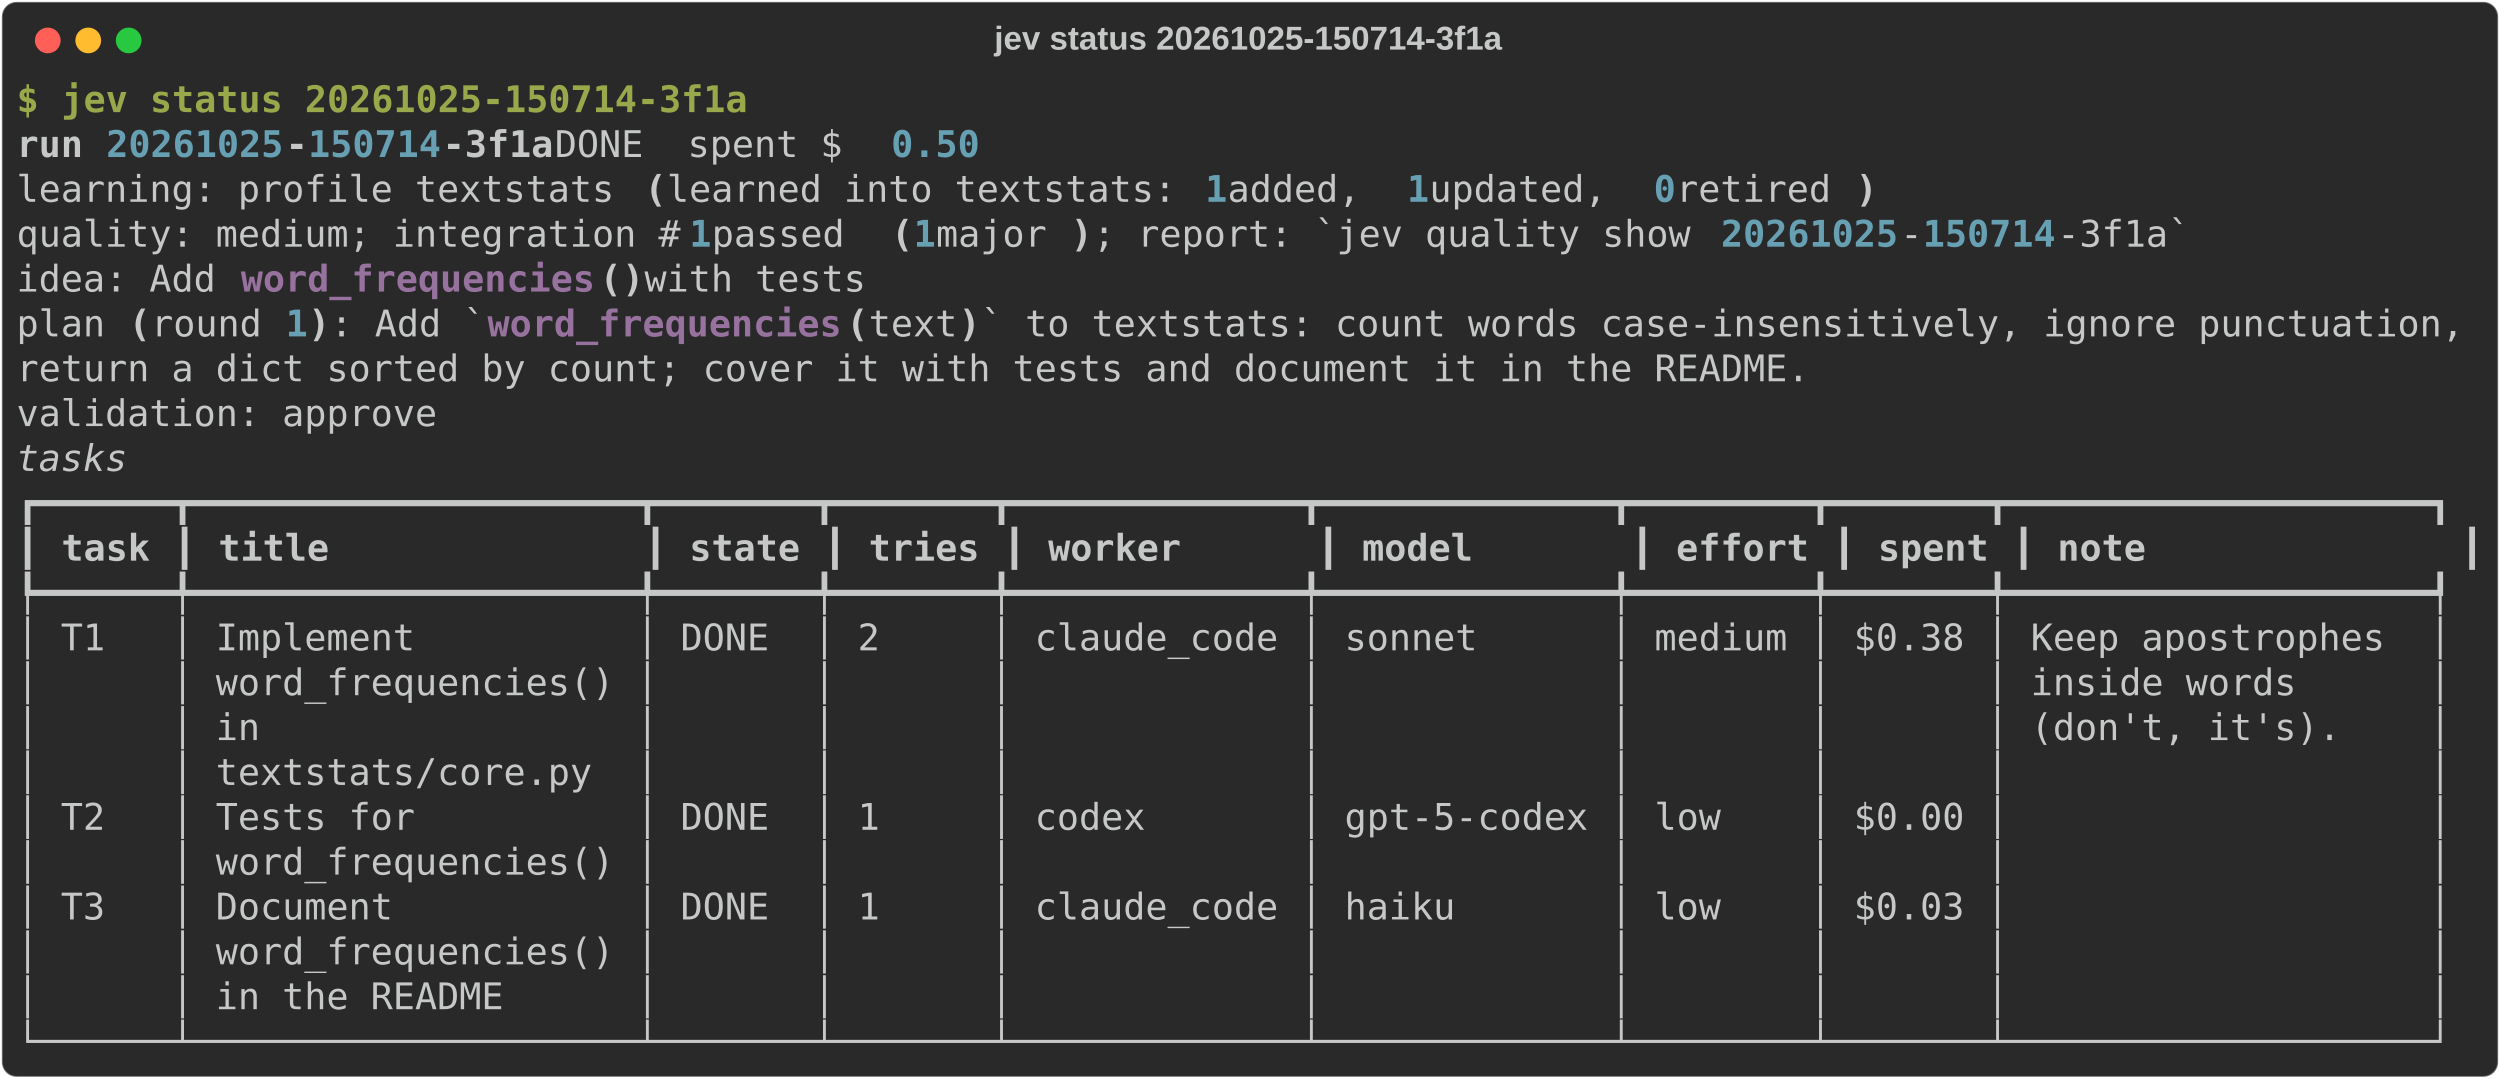
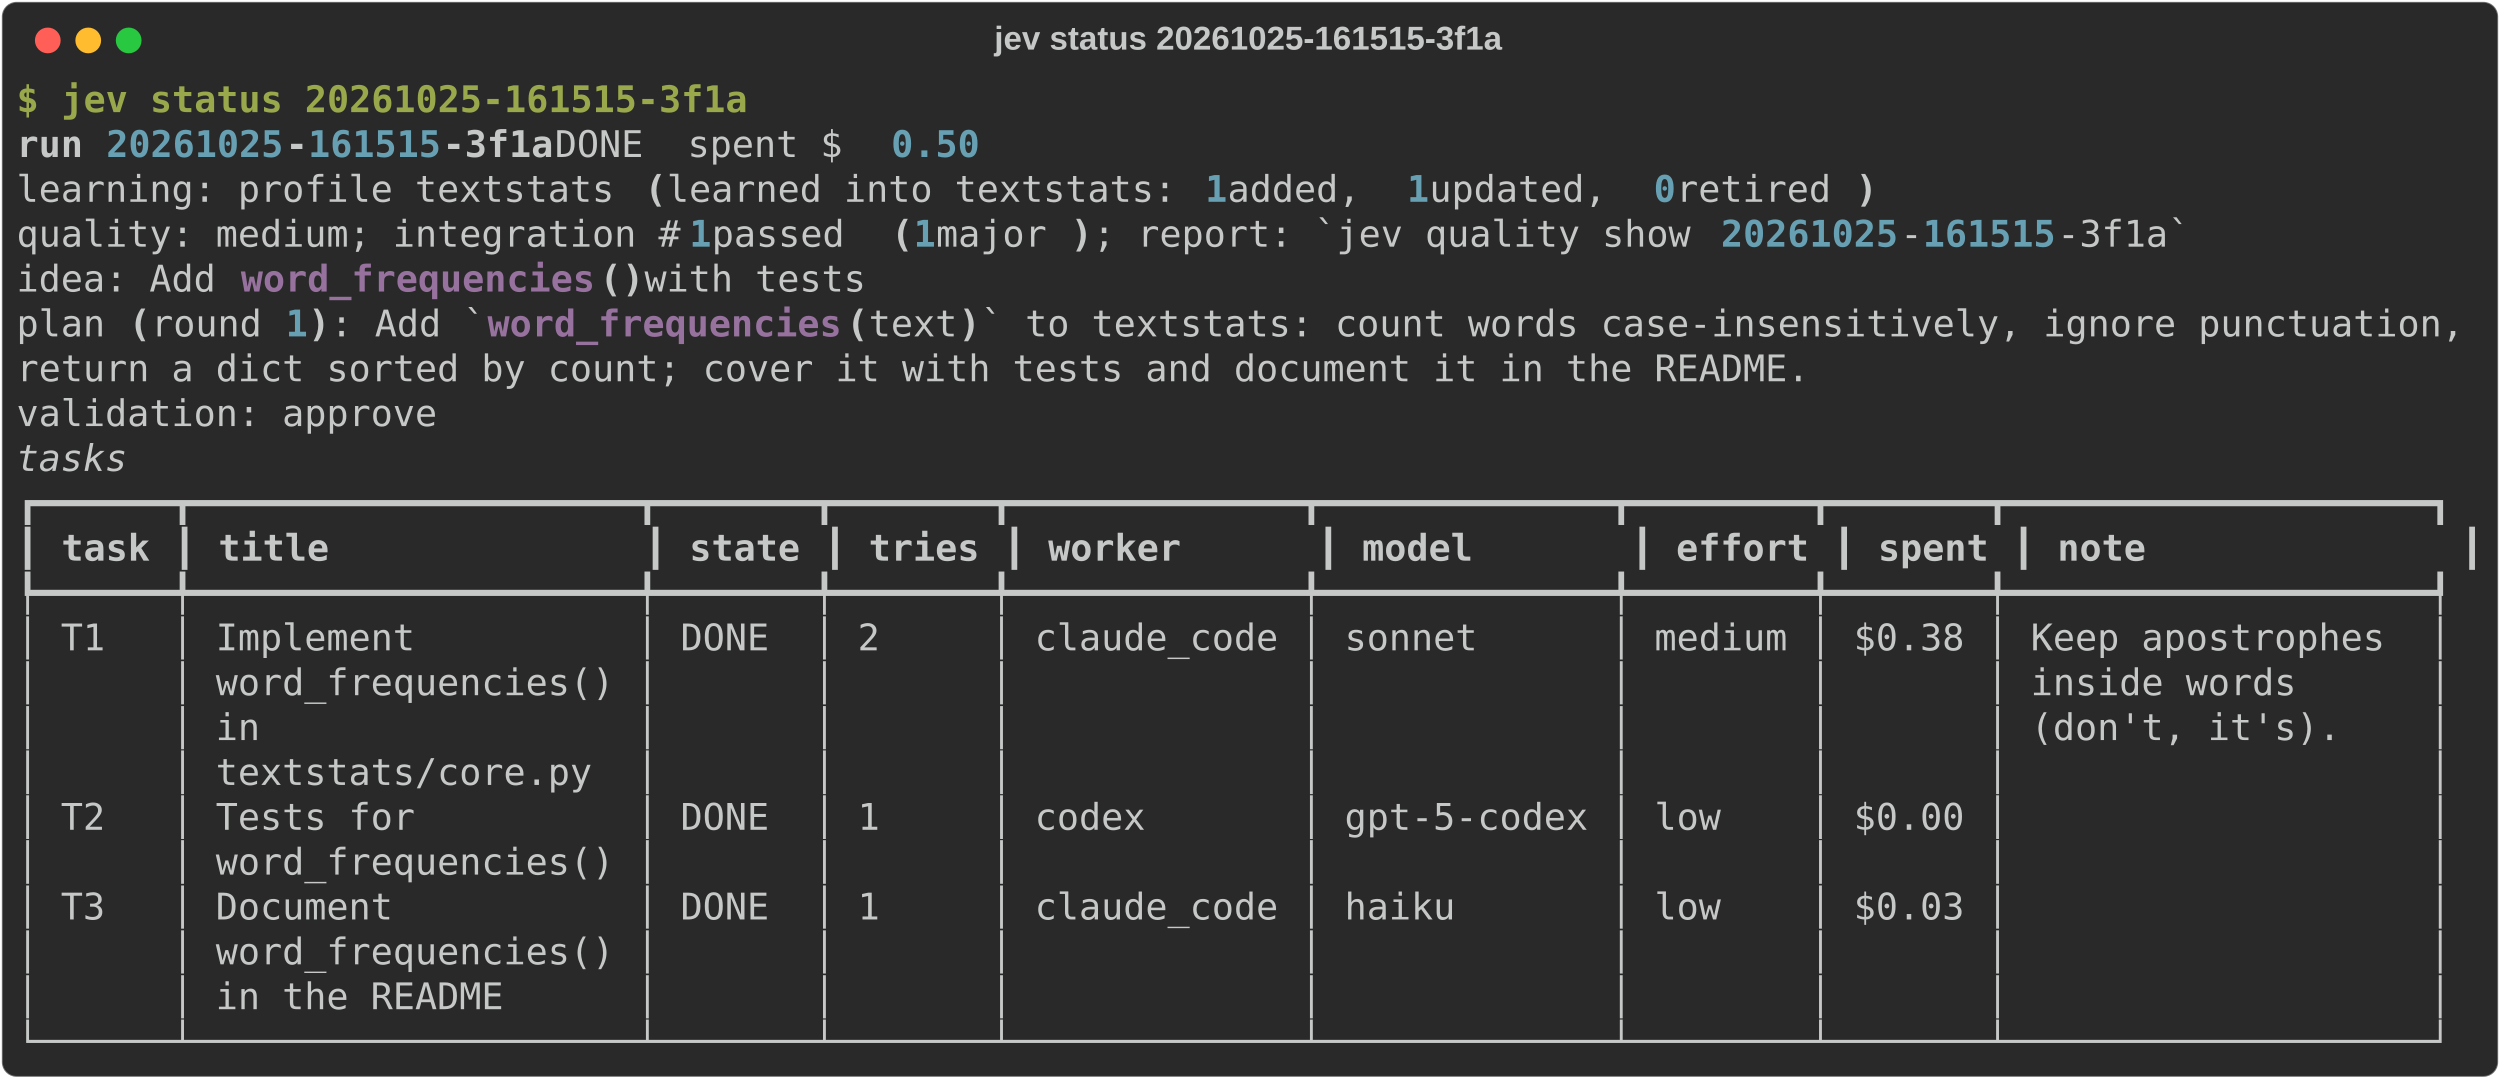
<svg xmlns="http://www.w3.org/2000/svg" class="rich-terminal" viewBox="0 0 1360 586.8">
  <style>

    @font-face {
        font-family: "Fira Code";
        src: local("FiraCode-Regular"),
                url("https://cdnjs.cloudflare.com/ajax/libs/firacode/6.2.0/woff2/FiraCode-Regular.woff2") format("woff2"),
                url("https://cdnjs.cloudflare.com/ajax/libs/firacode/6.2.0/woff/FiraCode-Regular.woff") format("woff");
        font-style: normal;
        font-weight: 400;
    }
    @font-face {
        font-family: "Fira Code";
        src: local("FiraCode-Bold"),
                url("https://cdnjs.cloudflare.com/ajax/libs/firacode/6.2.0/woff2/FiraCode-Bold.woff2") format("woff2"),
                url("https://cdnjs.cloudflare.com/ajax/libs/firacode/6.2.0/woff/FiraCode-Bold.woff") format("woff");
        font-style: bold;
        font-weight: 700;
    }

-     .terminal-807713684-matrix {
+     .terminal-1847704472-matrix {
        font-family: Fira Code, monospace;
        font-size: 20px;
        line-height: 24.4px;
        font-variant-east-asian: full-width;
    }

-     .terminal-807713684-title {
+     .terminal-1847704472-title {
        font-size: 18px;
        font-weight: bold;
        font-family: arial;
    }

-     .terminal-807713684-r1 { fill: #98a84b;font-weight: bold }
- .terminal-807713684-r2 { fill: #c5c8c6 }
- .terminal-807713684-r3 { fill: #c5c8c6;font-weight: bold }
- .terminal-807713684-r4 { fill: #68a0b3;font-weight: bold }
- .terminal-807713684-r5 { fill: #98729f;font-weight: bold }
- .terminal-807713684-r6 { fill: #c5c8c6;font-style: italic; }
+     .terminal-1847704472-r1 { fill: #98a84b;font-weight: bold }
+ .terminal-1847704472-r2 { fill: #c5c8c6 }
+ .terminal-1847704472-r3 { fill: #c5c8c6;font-weight: bold }
+ .terminal-1847704472-r4 { fill: #68a0b3;font-weight: bold }
+ .terminal-1847704472-r5 { fill: #98729f;font-weight: bold }
+ .terminal-1847704472-r6 { fill: #c5c8c6;font-style: italic; }
    </style>
  <defs>
-     <clipPath id="terminal-807713684-clip-terminal">
+     <clipPath id="terminal-1847704472-clip-terminal">
      <rect x="0" y="0" width="1341.0" height="535.8" />
    </clipPath>
-     <clipPath id="terminal-807713684-line-0">
+     <clipPath id="terminal-1847704472-line-0">
      <rect x="0" y="1.5" width="1342" height="24.65" />
    </clipPath>
-     <clipPath id="terminal-807713684-line-1">
+     <clipPath id="terminal-1847704472-line-1">
      <rect x="0" y="25.9" width="1342" height="24.65" />
    </clipPath>
-     <clipPath id="terminal-807713684-line-2">
+     <clipPath id="terminal-1847704472-line-2">
      <rect x="0" y="50.3" width="1342" height="24.65" />
    </clipPath>
-     <clipPath id="terminal-807713684-line-3">
+     <clipPath id="terminal-1847704472-line-3">
      <rect x="0" y="74.7" width="1342" height="24.65" />
    </clipPath>
-     <clipPath id="terminal-807713684-line-4">
+     <clipPath id="terminal-1847704472-line-4">
      <rect x="0" y="99.1" width="1342" height="24.65" />
    </clipPath>
-     <clipPath id="terminal-807713684-line-5">
+     <clipPath id="terminal-1847704472-line-5">
      <rect x="0" y="123.5" width="1342" height="24.65" />
    </clipPath>
-     <clipPath id="terminal-807713684-line-6">
+     <clipPath id="terminal-1847704472-line-6">
      <rect x="0" y="147.9" width="1342" height="24.65" />
    </clipPath>
-     <clipPath id="terminal-807713684-line-7">
+     <clipPath id="terminal-1847704472-line-7">
      <rect x="0" y="172.3" width="1342" height="24.65" />
    </clipPath>
-     <clipPath id="terminal-807713684-line-8">
+     <clipPath id="terminal-1847704472-line-8">
      <rect x="0" y="196.7" width="1342" height="24.65" />
    </clipPath>
-     <clipPath id="terminal-807713684-line-9">
+     <clipPath id="terminal-1847704472-line-9">
      <rect x="0" y="221.1" width="1342" height="24.65" />
    </clipPath>
-     <clipPath id="terminal-807713684-line-10">
+     <clipPath id="terminal-1847704472-line-10">
      <rect x="0" y="245.5" width="1342" height="24.65" />
    </clipPath>
-     <clipPath id="terminal-807713684-line-11">
+     <clipPath id="terminal-1847704472-line-11">
      <rect x="0" y="269.9" width="1342" height="24.65" />
    </clipPath>
-     <clipPath id="terminal-807713684-line-12">
+     <clipPath id="terminal-1847704472-line-12">
      <rect x="0" y="294.3" width="1342" height="24.65" />
    </clipPath>
-     <clipPath id="terminal-807713684-line-13">
+     <clipPath id="terminal-1847704472-line-13">
      <rect x="0" y="318.7" width="1342" height="24.65" />
    </clipPath>
-     <clipPath id="terminal-807713684-line-14">
+     <clipPath id="terminal-1847704472-line-14">
      <rect x="0" y="343.1" width="1342" height="24.65" />
    </clipPath>
-     <clipPath id="terminal-807713684-line-15">
+     <clipPath id="terminal-1847704472-line-15">
      <rect x="0" y="367.5" width="1342" height="24.65" />
    </clipPath>
-     <clipPath id="terminal-807713684-line-16">
+     <clipPath id="terminal-1847704472-line-16">
      <rect x="0" y="391.9" width="1342" height="24.65" />
    </clipPath>
-     <clipPath id="terminal-807713684-line-17">
+     <clipPath id="terminal-1847704472-line-17">
      <rect x="0" y="416.3" width="1342" height="24.65" />
    </clipPath>
-     <clipPath id="terminal-807713684-line-18">
+     <clipPath id="terminal-1847704472-line-18">
      <rect x="0" y="440.7" width="1342" height="24.65" />
    </clipPath>
-     <clipPath id="terminal-807713684-line-19">
+     <clipPath id="terminal-1847704472-line-19">
      <rect x="0" y="465.1" width="1342" height="24.65" />
    </clipPath>
-     <clipPath id="terminal-807713684-line-20">
+     <clipPath id="terminal-1847704472-line-20">
      <rect x="0" y="489.5" width="1342" height="24.65" />
    </clipPath>
  </defs>
  <rect fill="#292929" stroke="rgba(255,255,255,0.35)" stroke-width="1" x="1" y="1" width="1358" height="584.8" rx="8" />
-   <text class="terminal-807713684-title" fill="#c5c8c6" text-anchor="middle" x="679" y="27">jev status 20261025-150714-3f1a</text>
+   <text class="terminal-1847704472-title" fill="#c5c8c6" text-anchor="middle" x="679" y="27">jev status 20261025-161515-3f1a</text>
  <g transform="translate(26,22)">
    <circle cx="0" cy="0" r="7" fill="#ff5f57" />
    <circle cx="22" cy="0" r="7" fill="#febc2e" />
    <circle cx="44" cy="0" r="7" fill="#28c840" />
  </g>
-   <g transform="translate(9, 41)" clip-path="url(#terminal-807713684-clip-terminal)">
-     <g class="terminal-807713684-matrix">
-       <text class="terminal-807713684-r1" x="0" y="20" textLength="24.4" clip-path="url(#terminal-807713684-line-0)">$ </text>
-       <text class="terminal-807713684-r1" x="24.4" y="20" textLength="378.2" clip-path="url(#terminal-807713684-line-0)">jev status 20261025-150714-3f1a</text>
-       <text class="terminal-807713684-r2" x="1342" y="20" textLength="12.2" clip-path="url(#terminal-807713684-line-0)">
- </text>
-       <text class="terminal-807713684-r3" x="0" y="44.4" textLength="48.8" clip-path="url(#terminal-807713684-line-1)">run </text>
-       <text class="terminal-807713684-r4" x="48.8" y="44.4" textLength="97.6" clip-path="url(#terminal-807713684-line-1)">20261025</text>
-       <text class="terminal-807713684-r3" x="146.4" y="44.4" textLength="12.2" clip-path="url(#terminal-807713684-line-1)">-</text>
-       <text class="terminal-807713684-r4" x="158.6" y="44.4" textLength="73.2" clip-path="url(#terminal-807713684-line-1)">150714</text>
-       <text class="terminal-807713684-r3" x="231.8" y="44.4" textLength="61" clip-path="url(#terminal-807713684-line-1)">-3f1a</text>
-       <text class="terminal-807713684-r2" x="292.8" y="44.4" textLength="183" clip-path="url(#terminal-807713684-line-1)">  DONE  spent $</text>
-       <text class="terminal-807713684-r4" x="475.8" y="44.4" textLength="48.8" clip-path="url(#terminal-807713684-line-1)">0.50</text>
-       <text class="terminal-807713684-r2" x="1342" y="44.4" textLength="12.2" clip-path="url(#terminal-807713684-line-1)">
- </text>
-       <text class="terminal-807713684-r2" x="0" y="68.8" textLength="341.6" clip-path="url(#terminal-807713684-line-2)">learning: profile textstats </text>
-       <text class="terminal-807713684-r3" x="341.6" y="68.8" textLength="12.2" clip-path="url(#terminal-807713684-line-2)">(</text>
-       <text class="terminal-807713684-r2" x="353.8" y="68.8" textLength="292.8" clip-path="url(#terminal-807713684-line-2)">learned into textstats: </text>
-       <text class="terminal-807713684-r4" x="646.6" y="68.8" textLength="12.2" clip-path="url(#terminal-807713684-line-2)">1</text>
-       <text class="terminal-807713684-r2" x="658.8" y="68.8" textLength="97.6" clip-path="url(#terminal-807713684-line-2)"> added, </text>
-       <text class="terminal-807713684-r4" x="756.4" y="68.8" textLength="12.2" clip-path="url(#terminal-807713684-line-2)">1</text>
-       <text class="terminal-807713684-r2" x="768.6" y="68.8" textLength="122" clip-path="url(#terminal-807713684-line-2)"> updated, </text>
-       <text class="terminal-807713684-r4" x="890.6" y="68.8" textLength="12.2" clip-path="url(#terminal-807713684-line-2)">0</text>
-       <text class="terminal-807713684-r2" x="902.8" y="68.8" textLength="97.6" clip-path="url(#terminal-807713684-line-2)"> retired</text>
-       <text class="terminal-807713684-r3" x="1000.4" y="68.8" textLength="12.2" clip-path="url(#terminal-807713684-line-2)">)</text>
-       <text class="terminal-807713684-r2" x="1342" y="68.8" textLength="12.2" clip-path="url(#terminal-807713684-line-2)">
- </text>
-       <text class="terminal-807713684-r2" x="0" y="93.2" textLength="366" clip-path="url(#terminal-807713684-line-3)">quality: medium; integration #</text>
-       <text class="terminal-807713684-r4" x="366" y="93.2" textLength="12.2" clip-path="url(#terminal-807713684-line-3)">1</text>
-       <text class="terminal-807713684-r2" x="378.2" y="93.2" textLength="97.6" clip-path="url(#terminal-807713684-line-3)"> passed </text>
-       <text class="terminal-807713684-r3" x="475.8" y="93.2" textLength="12.2" clip-path="url(#terminal-807713684-line-3)">(</text>
-       <text class="terminal-807713684-r4" x="488" y="93.2" textLength="12.2" clip-path="url(#terminal-807713684-line-3)">1</text>
-       <text class="terminal-807713684-r2" x="500.2" y="93.2" textLength="73.2" clip-path="url(#terminal-807713684-line-3)"> major</text>
-       <text class="terminal-807713684-r3" x="573.4" y="93.2" textLength="12.2" clip-path="url(#terminal-807713684-line-3)">)</text>
-       <text class="terminal-807713684-r2" x="585.6" y="93.2" textLength="341.6" clip-path="url(#terminal-807713684-line-3)">; report: `jev quality show </text>
-       <text class="terminal-807713684-r4" x="927.2" y="93.2" textLength="97.6" clip-path="url(#terminal-807713684-line-3)">20261025</text>
-       <text class="terminal-807713684-r2" x="1024.8" y="93.2" textLength="12.2" clip-path="url(#terminal-807713684-line-3)">-</text>
-       <text class="terminal-807713684-r4" x="1037" y="93.2" textLength="73.2" clip-path="url(#terminal-807713684-line-3)">150714</text>
-       <text class="terminal-807713684-r2" x="1110.2" y="93.2" textLength="73.2" clip-path="url(#terminal-807713684-line-3)">-3f1a`</text>
-       <text class="terminal-807713684-r2" x="1342" y="93.2" textLength="12.2" clip-path="url(#terminal-807713684-line-3)">
- </text>
-       <text class="terminal-807713684-r2" x="0" y="117.6" textLength="122" clip-path="url(#terminal-807713684-line-4)">idea: Add </text>
-       <text class="terminal-807713684-r5" x="122" y="117.6" textLength="195.2" clip-path="url(#terminal-807713684-line-4)">word_frequencies</text>
-       <text class="terminal-807713684-r3" x="317.2" y="117.6" textLength="12.2" clip-path="url(#terminal-807713684-line-4)">(</text>
-       <text class="terminal-807713684-r3" x="329.4" y="117.6" textLength="12.2" clip-path="url(#terminal-807713684-line-4)">)</text>
-       <text class="terminal-807713684-r2" x="341.6" y="117.6" textLength="134.2" clip-path="url(#terminal-807713684-line-4)"> with tests</text>
-       <text class="terminal-807713684-r2" x="1342" y="117.6" textLength="12.2" clip-path="url(#terminal-807713684-line-4)">
- </text>
-       <text class="terminal-807713684-r2" x="0" y="142" textLength="61" clip-path="url(#terminal-807713684-line-5)">plan </text>
-       <text class="terminal-807713684-r3" x="61" y="142" textLength="12.2" clip-path="url(#terminal-807713684-line-5)">(</text>
-       <text class="terminal-807713684-r2" x="73.2" y="142" textLength="73.2" clip-path="url(#terminal-807713684-line-5)">round </text>
-       <text class="terminal-807713684-r4" x="146.4" y="142" textLength="12.2" clip-path="url(#terminal-807713684-line-5)">1</text>
-       <text class="terminal-807713684-r3" x="158.6" y="142" textLength="12.2" clip-path="url(#terminal-807713684-line-5)">)</text>
-       <text class="terminal-807713684-r2" x="170.8" y="142" textLength="85.4" clip-path="url(#terminal-807713684-line-5)">: Add `</text>
-       <text class="terminal-807713684-r5" x="256.2" y="142" textLength="195.2" clip-path="url(#terminal-807713684-line-5)">word_frequencies</text>
-       <text class="terminal-807713684-r3" x="451.4" y="142" textLength="12.2" clip-path="url(#terminal-807713684-line-5)">(</text>
-       <text class="terminal-807713684-r2" x="463.6" y="142" textLength="48.8" clip-path="url(#terminal-807713684-line-5)">text</text>
-       <text class="terminal-807713684-r3" x="512.4" y="142" textLength="12.2" clip-path="url(#terminal-807713684-line-5)">)</text>
-       <text class="terminal-807713684-r2" x="524.6" y="142" textLength="817.4" clip-path="url(#terminal-807713684-line-5)">` to textstats: count words case-insensitively, ignore punctuation,</text>
-       <text class="terminal-807713684-r2" x="1342" y="142" textLength="12.2" clip-path="url(#terminal-807713684-line-5)">
- </text>
-       <text class="terminal-807713684-r2" x="0" y="166.4" textLength="988.2" clip-path="url(#terminal-807713684-line-6)">return a dict sorted by count; cover it with tests and document it in the README.</text>
-       <text class="terminal-807713684-r2" x="1342" y="166.4" textLength="12.2" clip-path="url(#terminal-807713684-line-6)">
- </text>
-       <text class="terminal-807713684-r2" x="0" y="190.8" textLength="231.8" clip-path="url(#terminal-807713684-line-7)">validation: approve</text>
-       <text class="terminal-807713684-r2" x="1342" y="190.8" textLength="12.2" clip-path="url(#terminal-807713684-line-7)">
- </text>
-       <text class="terminal-807713684-r6" x="0" y="215.2" textLength="1342" clip-path="url(#terminal-807713684-line-8)">                                                    tasks                                                     </text>
-       <text class="terminal-807713684-r2" x="1342" y="215.2" textLength="12.2" clip-path="url(#terminal-807713684-line-8)">
- </text>
-       <text class="terminal-807713684-r2" x="0" y="239.6" textLength="1342" clip-path="url(#terminal-807713684-line-9)">┏━━━━━━┳━━━━━━━━━━━━━━━━━━━━┳━━━━━━━┳━━━━━━━┳━━━━━━━━━━━━━┳━━━━━━━━━━━━━┳━━━━━━━━┳━━━━━━━┳━━━━━━━━━━━━━━━━━━━┓</text>
-       <text class="terminal-807713684-r2" x="1342" y="239.6" textLength="12.2" clip-path="url(#terminal-807713684-line-9)">
- </text>
-       <text class="terminal-807713684-r2" x="0" y="264" textLength="12.2" clip-path="url(#terminal-807713684-line-10)">┃</text>
-       <text class="terminal-807713684-r3" x="24.4" y="264" textLength="48.8" clip-path="url(#terminal-807713684-line-10)">task</text>
-       <text class="terminal-807713684-r2" x="85.4" y="264" textLength="12.2" clip-path="url(#terminal-807713684-line-10)">┃</text>
-       <text class="terminal-807713684-r3" x="109.8" y="264" textLength="219.6" clip-path="url(#terminal-807713684-line-10)">title             </text>
-       <text class="terminal-807713684-r2" x="341.6" y="264" textLength="12.2" clip-path="url(#terminal-807713684-line-10)">┃</text>
-       <text class="terminal-807713684-r3" x="366" y="264" textLength="61" clip-path="url(#terminal-807713684-line-10)">state</text>
-       <text class="terminal-807713684-r2" x="439.2" y="264" textLength="12.2" clip-path="url(#terminal-807713684-line-10)">┃</text>
-       <text class="terminal-807713684-r3" x="463.6" y="264" textLength="61" clip-path="url(#terminal-807713684-line-10)">tries</text>
-       <text class="terminal-807713684-r2" x="536.8" y="264" textLength="12.2" clip-path="url(#terminal-807713684-line-10)">┃</text>
-       <text class="terminal-807713684-r3" x="561.2" y="264" textLength="134.2" clip-path="url(#terminal-807713684-line-10)">worker     </text>
-       <text class="terminal-807713684-r2" x="707.6" y="264" textLength="12.2" clip-path="url(#terminal-807713684-line-10)">┃</text>
-       <text class="terminal-807713684-r3" x="732" y="264" textLength="134.2" clip-path="url(#terminal-807713684-line-10)">model      </text>
-       <text class="terminal-807713684-r2" x="878.4" y="264" textLength="12.2" clip-path="url(#terminal-807713684-line-10)">┃</text>
-       <text class="terminal-807713684-r3" x="902.8" y="264" textLength="73.2" clip-path="url(#terminal-807713684-line-10)">effort</text>
-       <text class="terminal-807713684-r2" x="988.2" y="264" textLength="12.2" clip-path="url(#terminal-807713684-line-10)">┃</text>
-       <text class="terminal-807713684-r3" x="1012.6" y="264" textLength="61" clip-path="url(#terminal-807713684-line-10)">spent</text>
-       <text class="terminal-807713684-r2" x="1085.8" y="264" textLength="12.2" clip-path="url(#terminal-807713684-line-10)">┃</text>
-       <text class="terminal-807713684-r3" x="1110.2" y="264" textLength="207.4" clip-path="url(#terminal-807713684-line-10)">note             </text>
-       <text class="terminal-807713684-r2" x="1329.8" y="264" textLength="12.2" clip-path="url(#terminal-807713684-line-10)">┃</text>
-       <text class="terminal-807713684-r2" x="1342" y="264" textLength="12.2" clip-path="url(#terminal-807713684-line-10)">
- </text>
-       <text class="terminal-807713684-r2" x="0" y="288.4" textLength="1342" clip-path="url(#terminal-807713684-line-11)">┡━━━━━━╇━━━━━━━━━━━━━━━━━━━━╇━━━━━━━╇━━━━━━━╇━━━━━━━━━━━━━╇━━━━━━━━━━━━━╇━━━━━━━━╇━━━━━━━╇━━━━━━━━━━━━━━━━━━━┩</text>
-       <text class="terminal-807713684-r2" x="1342" y="288.4" textLength="12.2" clip-path="url(#terminal-807713684-line-11)">
- </text>
-       <text class="terminal-807713684-r2" x="0" y="312.8" textLength="1342" clip-path="url(#terminal-807713684-line-12)">│ T1   │ Implement          │ DONE  │ 2     │ claude_code │ sonnet      │ medium │ $0.38 │ Keep apostrophes  │</text>
-       <text class="terminal-807713684-r2" x="1342" y="312.8" textLength="12.2" clip-path="url(#terminal-807713684-line-12)">
- </text>
-       <text class="terminal-807713684-r2" x="0" y="337.2" textLength="1342" clip-path="url(#terminal-807713684-line-13)">│      │ word_frequencies() │       │       │             │             │        │       │ inside words      │</text>
-       <text class="terminal-807713684-r2" x="1342" y="337.2" textLength="12.2" clip-path="url(#terminal-807713684-line-13)">
- </text>
-       <text class="terminal-807713684-r2" x="0" y="361.6" textLength="1342" clip-path="url(#terminal-807713684-line-14)">│      │ in                 │       │       │             │             │        │       │ (don't, it's).    │</text>
-       <text class="terminal-807713684-r2" x="1342" y="361.6" textLength="12.2" clip-path="url(#terminal-807713684-line-14)">
- </text>
-       <text class="terminal-807713684-r2" x="0" y="386" textLength="1342" clip-path="url(#terminal-807713684-line-15)">│      │ textstats/core.py  │       │       │             │             │        │       │                   │</text>
-       <text class="terminal-807713684-r2" x="1342" y="386" textLength="12.2" clip-path="url(#terminal-807713684-line-15)">
- </text>
-       <text class="terminal-807713684-r2" x="0" y="410.4" textLength="1342" clip-path="url(#terminal-807713684-line-16)">│ T2   │ Tests for          │ DONE  │ 1     │ codex       │ gpt-5-codex │ low    │ $0.00 │                   │</text>
-       <text class="terminal-807713684-r2" x="1342" y="410.4" textLength="12.2" clip-path="url(#terminal-807713684-line-16)">
- </text>
-       <text class="terminal-807713684-r2" x="0" y="434.8" textLength="1342" clip-path="url(#terminal-807713684-line-17)">│      │ word_frequencies() │       │       │             │             │        │       │                   │</text>
-       <text class="terminal-807713684-r2" x="1342" y="434.8" textLength="12.2" clip-path="url(#terminal-807713684-line-17)">
- </text>
-       <text class="terminal-807713684-r2" x="0" y="459.2" textLength="1342" clip-path="url(#terminal-807713684-line-18)">│ T3   │ Document           │ DONE  │ 1     │ claude_code │ haiku       │ low    │ $0.03 │                   │</text>
-       <text class="terminal-807713684-r2" x="1342" y="459.2" textLength="12.2" clip-path="url(#terminal-807713684-line-18)">
- </text>
-       <text class="terminal-807713684-r2" x="0" y="483.6" textLength="1342" clip-path="url(#terminal-807713684-line-19)">│      │ word_frequencies() │       │       │             │             │        │       │                   │</text>
-       <text class="terminal-807713684-r2" x="1342" y="483.6" textLength="12.2" clip-path="url(#terminal-807713684-line-19)">
- </text>
-       <text class="terminal-807713684-r2" x="0" y="508" textLength="1342" clip-path="url(#terminal-807713684-line-20)">│      │ in the README      │       │       │             │             │        │       │                   │</text>
-       <text class="terminal-807713684-r2" x="1342" y="508" textLength="12.2" clip-path="url(#terminal-807713684-line-20)">
- </text>
-       <text class="terminal-807713684-r2" x="0" y="532.4" textLength="1342" clip-path="url(#terminal-807713684-line-21)">└──────┴────────────────────┴───────┴───────┴─────────────┴─────────────┴────────┴───────┴───────────────────┘</text>
-       <text class="terminal-807713684-r2" x="1342" y="532.4" textLength="12.2" clip-path="url(#terminal-807713684-line-21)">
+   <g transform="translate(9, 41)" clip-path="url(#terminal-1847704472-clip-terminal)">
+     <g class="terminal-1847704472-matrix">
+       <text class="terminal-1847704472-r1" x="0" y="20" textLength="24.4" clip-path="url(#terminal-1847704472-line-0)">$ </text>
+       <text class="terminal-1847704472-r1" x="24.4" y="20" textLength="378.2" clip-path="url(#terminal-1847704472-line-0)">jev status 20261025-161515-3f1a</text>
+       <text class="terminal-1847704472-r2" x="1342" y="20" textLength="12.2" clip-path="url(#terminal-1847704472-line-0)">
+ </text>
+       <text class="terminal-1847704472-r3" x="0" y="44.4" textLength="48.8" clip-path="url(#terminal-1847704472-line-1)">run </text>
+       <text class="terminal-1847704472-r4" x="48.8" y="44.4" textLength="97.6" clip-path="url(#terminal-1847704472-line-1)">20261025</text>
+       <text class="terminal-1847704472-r3" x="146.4" y="44.4" textLength="12.2" clip-path="url(#terminal-1847704472-line-1)">-</text>
+       <text class="terminal-1847704472-r4" x="158.6" y="44.4" textLength="73.2" clip-path="url(#terminal-1847704472-line-1)">161515</text>
+       <text class="terminal-1847704472-r3" x="231.8" y="44.4" textLength="61" clip-path="url(#terminal-1847704472-line-1)">-3f1a</text>
+       <text class="terminal-1847704472-r2" x="292.8" y="44.4" textLength="183" clip-path="url(#terminal-1847704472-line-1)">  DONE  spent $</text>
+       <text class="terminal-1847704472-r4" x="475.8" y="44.4" textLength="48.8" clip-path="url(#terminal-1847704472-line-1)">0.50</text>
+       <text class="terminal-1847704472-r2" x="1342" y="44.4" textLength="12.2" clip-path="url(#terminal-1847704472-line-1)">
+ </text>
+       <text class="terminal-1847704472-r2" x="0" y="68.8" textLength="341.6" clip-path="url(#terminal-1847704472-line-2)">learning: profile textstats </text>
+       <text class="terminal-1847704472-r3" x="341.6" y="68.8" textLength="12.2" clip-path="url(#terminal-1847704472-line-2)">(</text>
+       <text class="terminal-1847704472-r2" x="353.8" y="68.8" textLength="292.8" clip-path="url(#terminal-1847704472-line-2)">learned into textstats: </text>
+       <text class="terminal-1847704472-r4" x="646.6" y="68.8" textLength="12.2" clip-path="url(#terminal-1847704472-line-2)">1</text>
+       <text class="terminal-1847704472-r2" x="658.8" y="68.8" textLength="97.6" clip-path="url(#terminal-1847704472-line-2)"> added, </text>
+       <text class="terminal-1847704472-r4" x="756.4" y="68.8" textLength="12.2" clip-path="url(#terminal-1847704472-line-2)">1</text>
+       <text class="terminal-1847704472-r2" x="768.6" y="68.8" textLength="122" clip-path="url(#terminal-1847704472-line-2)"> updated, </text>
+       <text class="terminal-1847704472-r4" x="890.6" y="68.8" textLength="12.2" clip-path="url(#terminal-1847704472-line-2)">0</text>
+       <text class="terminal-1847704472-r2" x="902.8" y="68.8" textLength="97.6" clip-path="url(#terminal-1847704472-line-2)"> retired</text>
+       <text class="terminal-1847704472-r3" x="1000.4" y="68.8" textLength="12.2" clip-path="url(#terminal-1847704472-line-2)">)</text>
+       <text class="terminal-1847704472-r2" x="1342" y="68.8" textLength="12.2" clip-path="url(#terminal-1847704472-line-2)">
+ </text>
+       <text class="terminal-1847704472-r2" x="0" y="93.2" textLength="366" clip-path="url(#terminal-1847704472-line-3)">quality: medium; integration #</text>
+       <text class="terminal-1847704472-r4" x="366" y="93.2" textLength="12.2" clip-path="url(#terminal-1847704472-line-3)">1</text>
+       <text class="terminal-1847704472-r2" x="378.2" y="93.2" textLength="97.6" clip-path="url(#terminal-1847704472-line-3)"> passed </text>
+       <text class="terminal-1847704472-r3" x="475.8" y="93.2" textLength="12.2" clip-path="url(#terminal-1847704472-line-3)">(</text>
+       <text class="terminal-1847704472-r4" x="488" y="93.2" textLength="12.2" clip-path="url(#terminal-1847704472-line-3)">1</text>
+       <text class="terminal-1847704472-r2" x="500.2" y="93.2" textLength="73.2" clip-path="url(#terminal-1847704472-line-3)"> major</text>
+       <text class="terminal-1847704472-r3" x="573.4" y="93.2" textLength="12.2" clip-path="url(#terminal-1847704472-line-3)">)</text>
+       <text class="terminal-1847704472-r2" x="585.6" y="93.2" textLength="341.6" clip-path="url(#terminal-1847704472-line-3)">; report: `jev quality show </text>
+       <text class="terminal-1847704472-r4" x="927.2" y="93.2" textLength="97.6" clip-path="url(#terminal-1847704472-line-3)">20261025</text>
+       <text class="terminal-1847704472-r2" x="1024.8" y="93.2" textLength="12.2" clip-path="url(#terminal-1847704472-line-3)">-</text>
+       <text class="terminal-1847704472-r4" x="1037" y="93.2" textLength="73.2" clip-path="url(#terminal-1847704472-line-3)">161515</text>
+       <text class="terminal-1847704472-r2" x="1110.2" y="93.2" textLength="73.2" clip-path="url(#terminal-1847704472-line-3)">-3f1a`</text>
+       <text class="terminal-1847704472-r2" x="1342" y="93.2" textLength="12.2" clip-path="url(#terminal-1847704472-line-3)">
+ </text>
+       <text class="terminal-1847704472-r2" x="0" y="117.6" textLength="122" clip-path="url(#terminal-1847704472-line-4)">idea: Add </text>
+       <text class="terminal-1847704472-r5" x="122" y="117.6" textLength="195.2" clip-path="url(#terminal-1847704472-line-4)">word_frequencies</text>
+       <text class="terminal-1847704472-r3" x="317.2" y="117.6" textLength="12.2" clip-path="url(#terminal-1847704472-line-4)">(</text>
+       <text class="terminal-1847704472-r3" x="329.4" y="117.6" textLength="12.2" clip-path="url(#terminal-1847704472-line-4)">)</text>
+       <text class="terminal-1847704472-r2" x="341.6" y="117.6" textLength="134.2" clip-path="url(#terminal-1847704472-line-4)"> with tests</text>
+       <text class="terminal-1847704472-r2" x="1342" y="117.6" textLength="12.2" clip-path="url(#terminal-1847704472-line-4)">
+ </text>
+       <text class="terminal-1847704472-r2" x="0" y="142" textLength="61" clip-path="url(#terminal-1847704472-line-5)">plan </text>
+       <text class="terminal-1847704472-r3" x="61" y="142" textLength="12.2" clip-path="url(#terminal-1847704472-line-5)">(</text>
+       <text class="terminal-1847704472-r2" x="73.2" y="142" textLength="73.2" clip-path="url(#terminal-1847704472-line-5)">round </text>
+       <text class="terminal-1847704472-r4" x="146.4" y="142" textLength="12.2" clip-path="url(#terminal-1847704472-line-5)">1</text>
+       <text class="terminal-1847704472-r3" x="158.6" y="142" textLength="12.2" clip-path="url(#terminal-1847704472-line-5)">)</text>
+       <text class="terminal-1847704472-r2" x="170.8" y="142" textLength="85.4" clip-path="url(#terminal-1847704472-line-5)">: Add `</text>
+       <text class="terminal-1847704472-r5" x="256.2" y="142" textLength="195.2" clip-path="url(#terminal-1847704472-line-5)">word_frequencies</text>
+       <text class="terminal-1847704472-r3" x="451.4" y="142" textLength="12.2" clip-path="url(#terminal-1847704472-line-5)">(</text>
+       <text class="terminal-1847704472-r2" x="463.6" y="142" textLength="48.8" clip-path="url(#terminal-1847704472-line-5)">text</text>
+       <text class="terminal-1847704472-r3" x="512.4" y="142" textLength="12.2" clip-path="url(#terminal-1847704472-line-5)">)</text>
+       <text class="terminal-1847704472-r2" x="524.6" y="142" textLength="817.4" clip-path="url(#terminal-1847704472-line-5)">` to textstats: count words case-insensitively, ignore punctuation,</text>
+       <text class="terminal-1847704472-r2" x="1342" y="142" textLength="12.2" clip-path="url(#terminal-1847704472-line-5)">
+ </text>
+       <text class="terminal-1847704472-r2" x="0" y="166.4" textLength="988.2" clip-path="url(#terminal-1847704472-line-6)">return a dict sorted by count; cover it with tests and document it in the README.</text>
+       <text class="terminal-1847704472-r2" x="1342" y="166.4" textLength="12.2" clip-path="url(#terminal-1847704472-line-6)">
+ </text>
+       <text class="terminal-1847704472-r2" x="0" y="190.8" textLength="231.8" clip-path="url(#terminal-1847704472-line-7)">validation: approve</text>
+       <text class="terminal-1847704472-r2" x="1342" y="190.8" textLength="12.2" clip-path="url(#terminal-1847704472-line-7)">
+ </text>
+       <text class="terminal-1847704472-r6" x="0" y="215.2" textLength="1342" clip-path="url(#terminal-1847704472-line-8)">                                                    tasks                                                     </text>
+       <text class="terminal-1847704472-r2" x="1342" y="215.2" textLength="12.2" clip-path="url(#terminal-1847704472-line-8)">
+ </text>
+       <text class="terminal-1847704472-r2" x="0" y="239.6" textLength="1342" clip-path="url(#terminal-1847704472-line-9)">┏━━━━━━┳━━━━━━━━━━━━━━━━━━━━┳━━━━━━━┳━━━━━━━┳━━━━━━━━━━━━━┳━━━━━━━━━━━━━┳━━━━━━━━┳━━━━━━━┳━━━━━━━━━━━━━━━━━━━┓</text>
+       <text class="terminal-1847704472-r2" x="1342" y="239.6" textLength="12.2" clip-path="url(#terminal-1847704472-line-9)">
+ </text>
+       <text class="terminal-1847704472-r2" x="0" y="264" textLength="12.2" clip-path="url(#terminal-1847704472-line-10)">┃</text>
+       <text class="terminal-1847704472-r3" x="24.4" y="264" textLength="48.8" clip-path="url(#terminal-1847704472-line-10)">task</text>
+       <text class="terminal-1847704472-r2" x="85.4" y="264" textLength="12.2" clip-path="url(#terminal-1847704472-line-10)">┃</text>
+       <text class="terminal-1847704472-r3" x="109.8" y="264" textLength="219.6" clip-path="url(#terminal-1847704472-line-10)">title             </text>
+       <text class="terminal-1847704472-r2" x="341.6" y="264" textLength="12.2" clip-path="url(#terminal-1847704472-line-10)">┃</text>
+       <text class="terminal-1847704472-r3" x="366" y="264" textLength="61" clip-path="url(#terminal-1847704472-line-10)">state</text>
+       <text class="terminal-1847704472-r2" x="439.2" y="264" textLength="12.2" clip-path="url(#terminal-1847704472-line-10)">┃</text>
+       <text class="terminal-1847704472-r3" x="463.6" y="264" textLength="61" clip-path="url(#terminal-1847704472-line-10)">tries</text>
+       <text class="terminal-1847704472-r2" x="536.8" y="264" textLength="12.2" clip-path="url(#terminal-1847704472-line-10)">┃</text>
+       <text class="terminal-1847704472-r3" x="561.2" y="264" textLength="134.2" clip-path="url(#terminal-1847704472-line-10)">worker     </text>
+       <text class="terminal-1847704472-r2" x="707.6" y="264" textLength="12.2" clip-path="url(#terminal-1847704472-line-10)">┃</text>
+       <text class="terminal-1847704472-r3" x="732" y="264" textLength="134.2" clip-path="url(#terminal-1847704472-line-10)">model      </text>
+       <text class="terminal-1847704472-r2" x="878.4" y="264" textLength="12.2" clip-path="url(#terminal-1847704472-line-10)">┃</text>
+       <text class="terminal-1847704472-r3" x="902.8" y="264" textLength="73.2" clip-path="url(#terminal-1847704472-line-10)">effort</text>
+       <text class="terminal-1847704472-r2" x="988.2" y="264" textLength="12.2" clip-path="url(#terminal-1847704472-line-10)">┃</text>
+       <text class="terminal-1847704472-r3" x="1012.6" y="264" textLength="61" clip-path="url(#terminal-1847704472-line-10)">spent</text>
+       <text class="terminal-1847704472-r2" x="1085.8" y="264" textLength="12.2" clip-path="url(#terminal-1847704472-line-10)">┃</text>
+       <text class="terminal-1847704472-r3" x="1110.2" y="264" textLength="207.4" clip-path="url(#terminal-1847704472-line-10)">note             </text>
+       <text class="terminal-1847704472-r2" x="1329.8" y="264" textLength="12.2" clip-path="url(#terminal-1847704472-line-10)">┃</text>
+       <text class="terminal-1847704472-r2" x="1342" y="264" textLength="12.2" clip-path="url(#terminal-1847704472-line-10)">
+ </text>
+       <text class="terminal-1847704472-r2" x="0" y="288.4" textLength="1342" clip-path="url(#terminal-1847704472-line-11)">┡━━━━━━╇━━━━━━━━━━━━━━━━━━━━╇━━━━━━━╇━━━━━━━╇━━━━━━━━━━━━━╇━━━━━━━━━━━━━╇━━━━━━━━╇━━━━━━━╇━━━━━━━━━━━━━━━━━━━┩</text>
+       <text class="terminal-1847704472-r2" x="1342" y="288.4" textLength="12.2" clip-path="url(#terminal-1847704472-line-11)">
+ </text>
+       <text class="terminal-1847704472-r2" x="0" y="312.8" textLength="1342" clip-path="url(#terminal-1847704472-line-12)">│ T1   │ Implement          │ DONE  │ 2     │ claude_code │ sonnet      │ medium │ $0.38 │ Keep apostrophes  │</text>
+       <text class="terminal-1847704472-r2" x="1342" y="312.8" textLength="12.2" clip-path="url(#terminal-1847704472-line-12)">
+ </text>
+       <text class="terminal-1847704472-r2" x="0" y="337.2" textLength="1342" clip-path="url(#terminal-1847704472-line-13)">│      │ word_frequencies() │       │       │             │             │        │       │ inside words      │</text>
+       <text class="terminal-1847704472-r2" x="1342" y="337.2" textLength="12.2" clip-path="url(#terminal-1847704472-line-13)">
+ </text>
+       <text class="terminal-1847704472-r2" x="0" y="361.6" textLength="1342" clip-path="url(#terminal-1847704472-line-14)">│      │ in                 │       │       │             │             │        │       │ (don't, it's).    │</text>
+       <text class="terminal-1847704472-r2" x="1342" y="361.6" textLength="12.2" clip-path="url(#terminal-1847704472-line-14)">
+ </text>
+       <text class="terminal-1847704472-r2" x="0" y="386" textLength="1342" clip-path="url(#terminal-1847704472-line-15)">│      │ textstats/core.py  │       │       │             │             │        │       │                   │</text>
+       <text class="terminal-1847704472-r2" x="1342" y="386" textLength="12.2" clip-path="url(#terminal-1847704472-line-15)">
+ </text>
+       <text class="terminal-1847704472-r2" x="0" y="410.4" textLength="1342" clip-path="url(#terminal-1847704472-line-16)">│ T2   │ Tests for          │ DONE  │ 1     │ codex       │ gpt-5-codex │ low    │ $0.00 │                   │</text>
+       <text class="terminal-1847704472-r2" x="1342" y="410.4" textLength="12.2" clip-path="url(#terminal-1847704472-line-16)">
+ </text>
+       <text class="terminal-1847704472-r2" x="0" y="434.8" textLength="1342" clip-path="url(#terminal-1847704472-line-17)">│      │ word_frequencies() │       │       │             │             │        │       │                   │</text>
+       <text class="terminal-1847704472-r2" x="1342" y="434.8" textLength="12.2" clip-path="url(#terminal-1847704472-line-17)">
+ </text>
+       <text class="terminal-1847704472-r2" x="0" y="459.2" textLength="1342" clip-path="url(#terminal-1847704472-line-18)">│ T3   │ Document           │ DONE  │ 1     │ claude_code │ haiku       │ low    │ $0.03 │                   │</text>
+       <text class="terminal-1847704472-r2" x="1342" y="459.2" textLength="12.2" clip-path="url(#terminal-1847704472-line-18)">
+ </text>
+       <text class="terminal-1847704472-r2" x="0" y="483.6" textLength="1342" clip-path="url(#terminal-1847704472-line-19)">│      │ word_frequencies() │       │       │             │             │        │       │                   │</text>
+       <text class="terminal-1847704472-r2" x="1342" y="483.6" textLength="12.2" clip-path="url(#terminal-1847704472-line-19)">
+ </text>
+       <text class="terminal-1847704472-r2" x="0" y="508" textLength="1342" clip-path="url(#terminal-1847704472-line-20)">│      │ in the README      │       │       │             │             │        │       │                   │</text>
+       <text class="terminal-1847704472-r2" x="1342" y="508" textLength="12.2" clip-path="url(#terminal-1847704472-line-20)">
+ </text>
+       <text class="terminal-1847704472-r2" x="0" y="532.4" textLength="1342" clip-path="url(#terminal-1847704472-line-21)">└──────┴────────────────────┴───────┴───────┴─────────────┴─────────────┴────────┴───────┴───────────────────┘</text>
+       <text class="terminal-1847704472-r2" x="1342" y="532.4" textLength="12.2" clip-path="url(#terminal-1847704472-line-21)">
</text>
    </g>
  </g>
</svg>
